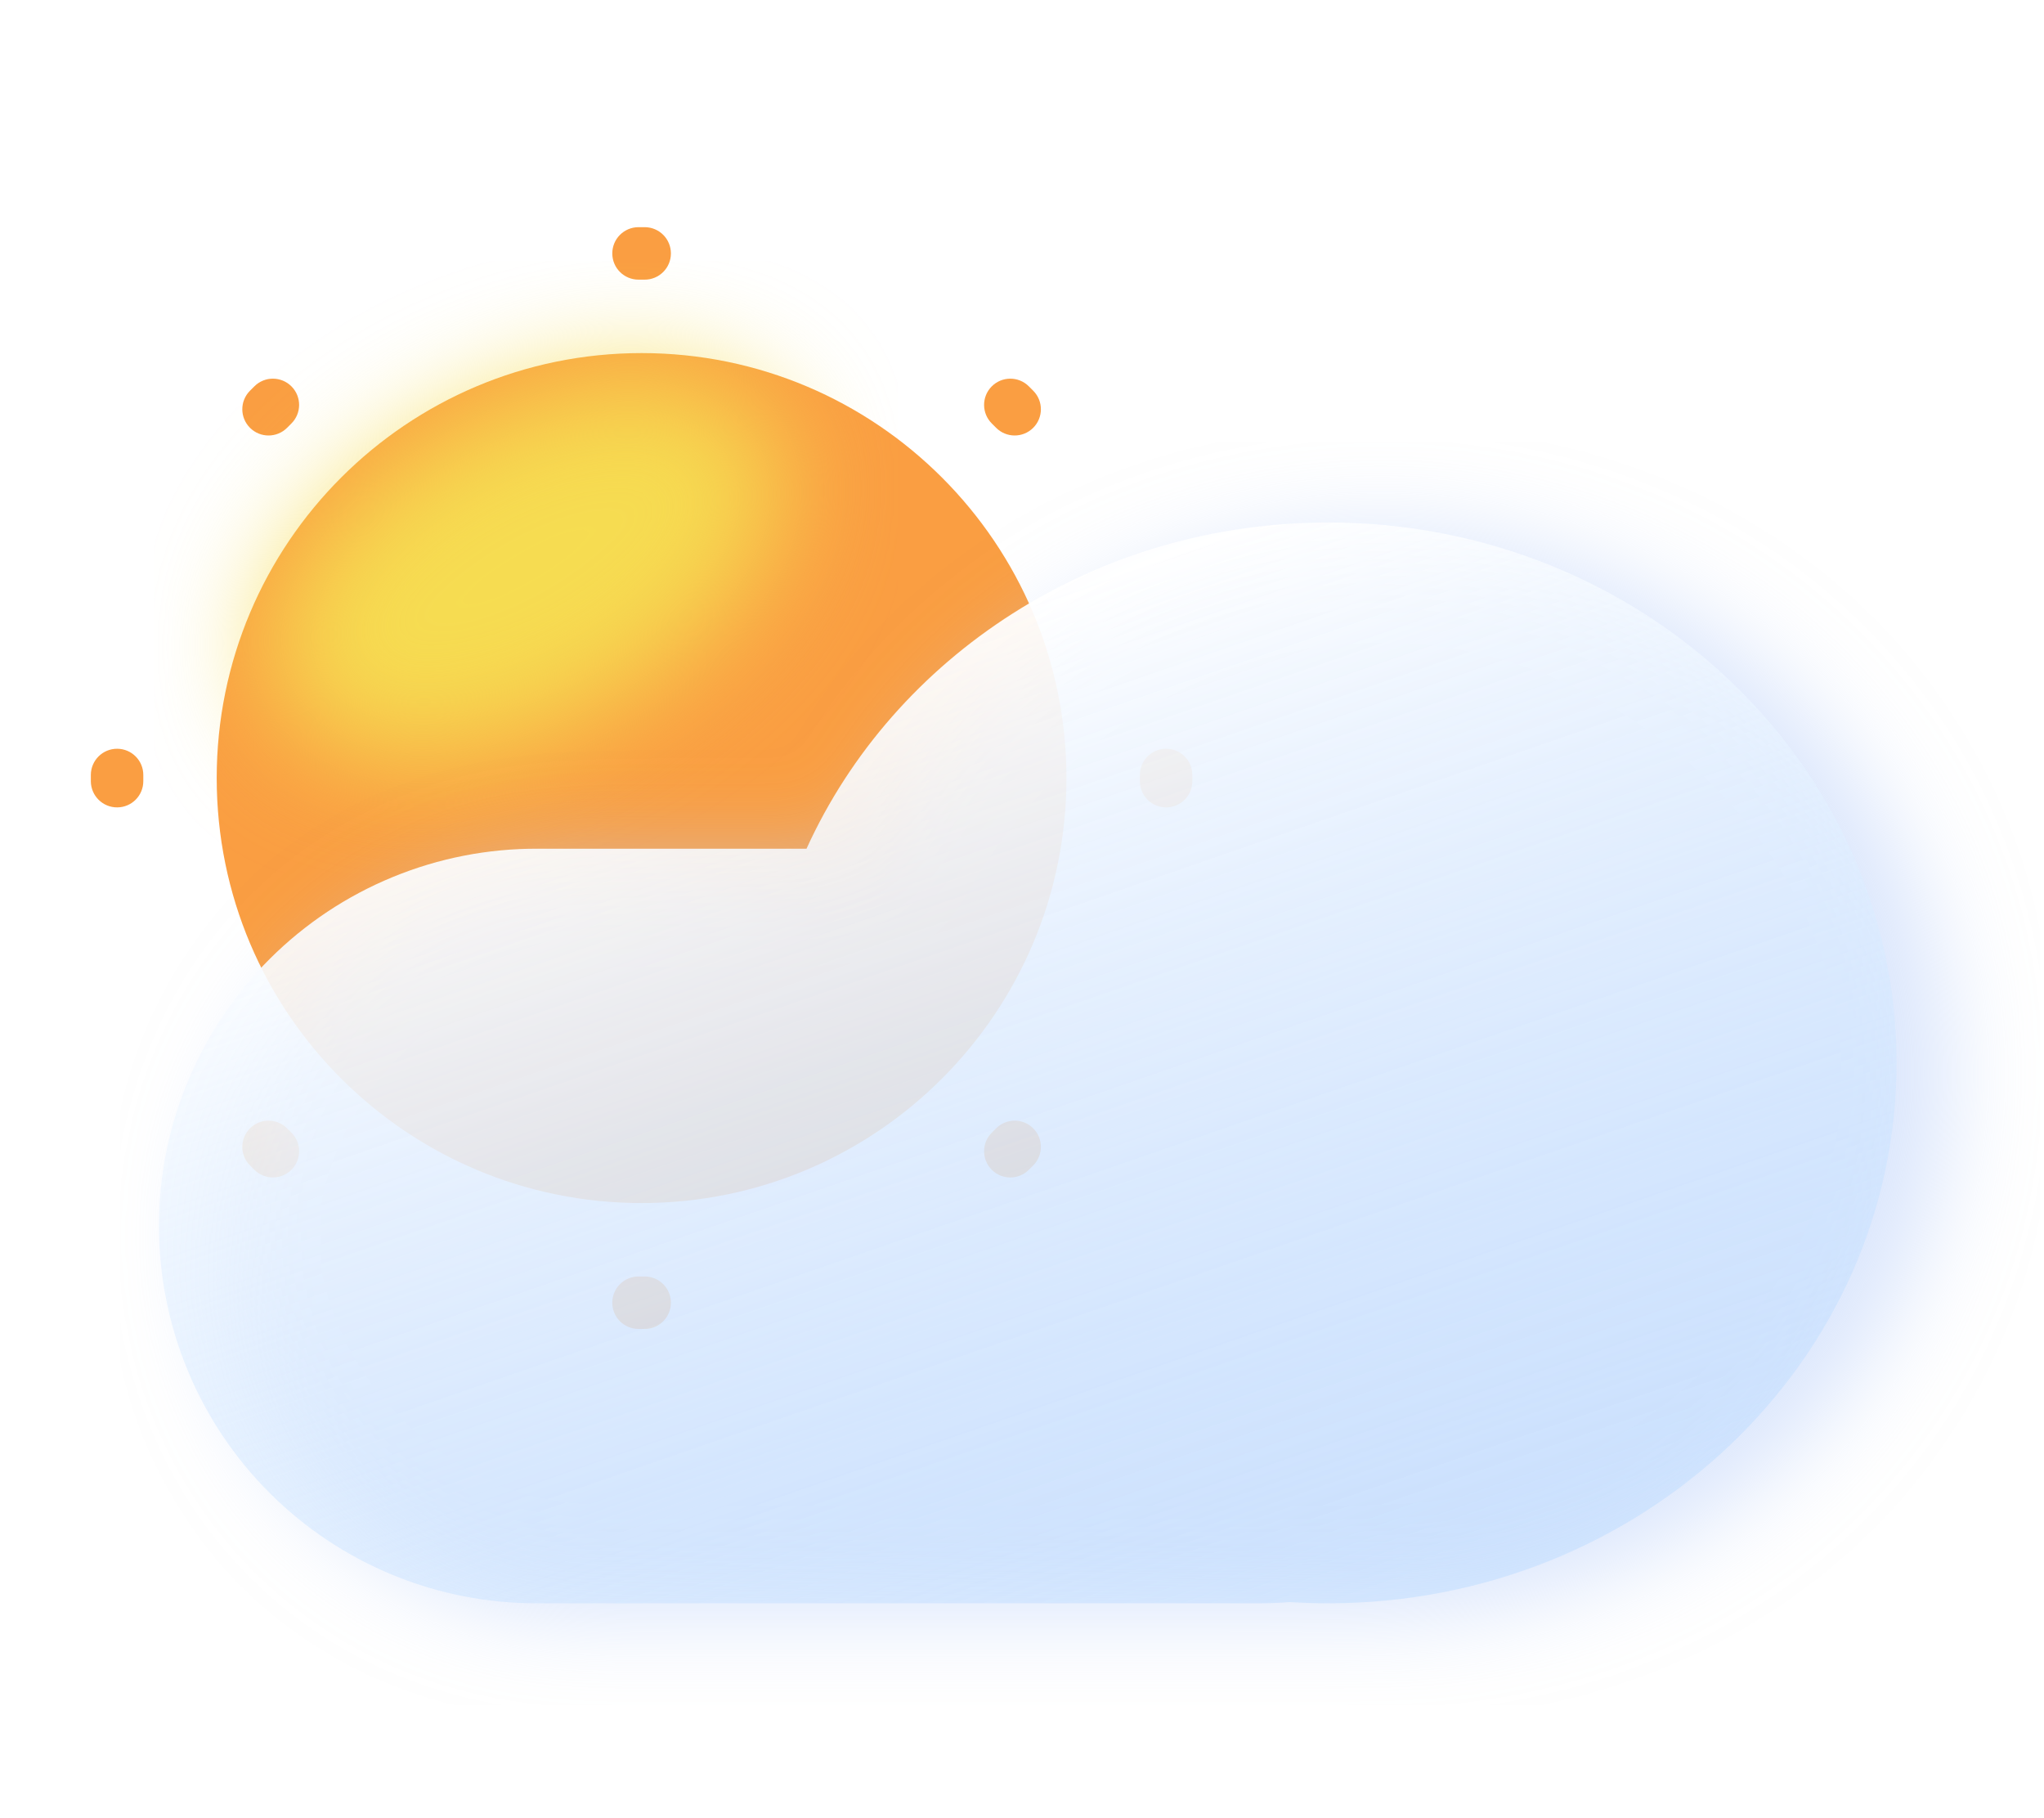
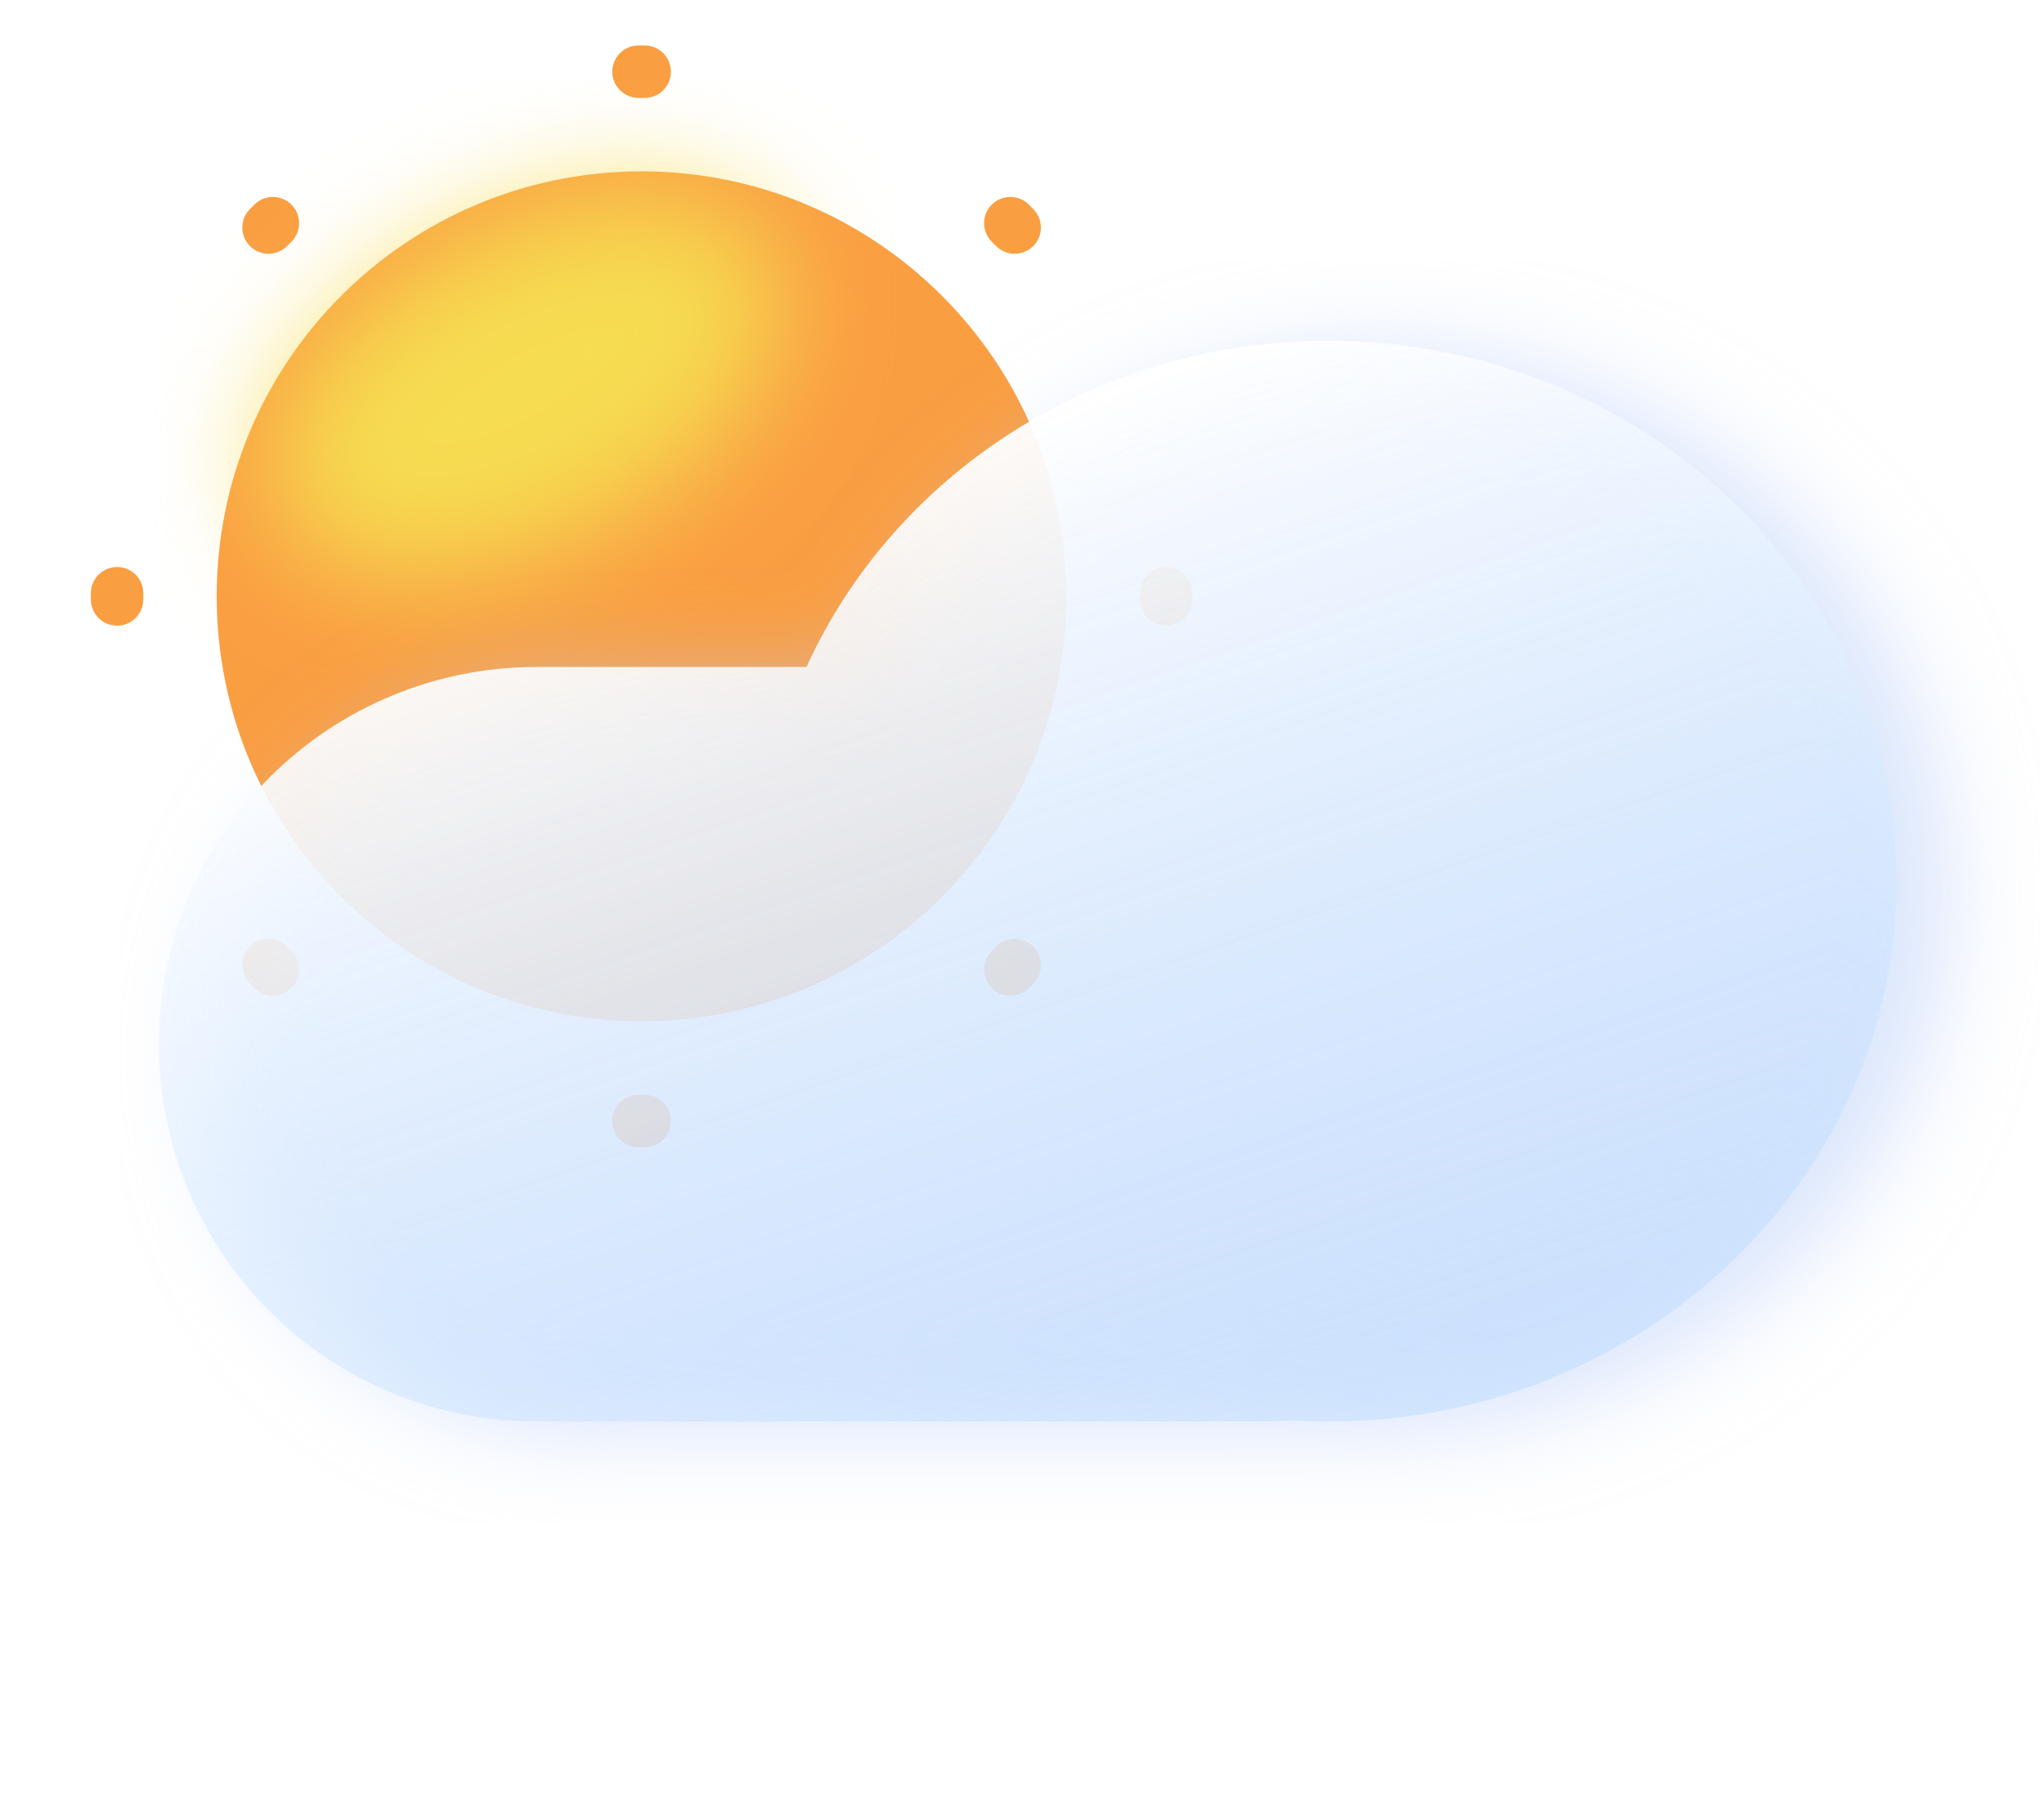
<svg xmlns="http://www.w3.org/2000/svg" width="90" height="80" viewBox="0 0 90 80" fill="none">
-   <path d="M28.25 52.958C38.582 52.958 46.957 44.582 46.957 34.25C46.957 23.919 38.582 15.543 28.25 15.543C17.918 15.543 9.542 23.919 9.542 34.25C9.542 44.582 17.918 52.958 28.25 52.958Z" fill="#FA9E42" />
-   <path fill-rule="evenodd" clip-rule="evenodd" d="M28.108 10C28.155 10 28.203 10 28.25 10C28.298 10 28.346 10 28.393 10C29.031 10.004 29.545 10.524 29.541 11.162C29.538 11.8 29.018 12.314 28.38 12.31C28.337 12.31 28.294 12.31 28.25 12.31C28.207 12.31 28.164 12.31 28.121 12.31C27.483 12.314 26.963 11.8 26.96 11.162C26.956 10.524 27.47 10.004 28.108 10ZM12.837 17.012C13.285 17.466 13.281 18.197 12.827 18.645C12.766 18.706 12.706 18.766 12.645 18.827C12.197 19.281 11.466 19.285 11.012 18.837C10.559 18.388 10.554 17.657 11.003 17.204C11.069 17.136 11.136 17.069 11.204 17.003C11.657 16.554 12.388 16.558 12.837 17.012ZM43.664 17.012C44.113 16.558 44.844 16.554 45.297 17.003C45.365 17.069 45.432 17.136 45.498 17.204C45.947 17.657 45.942 18.388 45.489 18.837C45.035 19.285 44.304 19.281 43.856 18.827C43.795 18.766 43.735 18.706 43.674 18.645C43.22 18.197 43.216 17.466 43.664 17.012ZM51.339 32.96C51.977 32.956 52.497 33.47 52.5 34.108C52.501 34.155 52.501 34.203 52.501 34.25C52.501 34.298 52.501 34.346 52.5 34.393C52.497 35.031 51.977 35.545 51.339 35.541C50.701 35.538 50.187 35.018 50.191 34.38C50.191 34.337 50.191 34.294 50.191 34.25C50.191 34.207 50.191 34.164 50.191 34.121C50.187 33.483 50.701 32.963 51.339 32.96ZM5.162 32.96C5.8 32.963 6.314 33.483 6.31 34.121C6.31 34.164 6.31 34.207 6.31 34.25C6.31 34.294 6.31 34.337 6.31 34.38C6.314 35.018 5.8 35.538 5.162 35.541C4.524 35.545 4.004 35.031 4 34.393C4 34.346 4 34.298 4 34.25C4 34.203 4 34.155 4 34.108C4.004 33.47 4.524 32.956 5.162 32.96ZM11.012 49.664C11.466 49.216 12.197 49.22 12.645 49.674C12.706 49.735 12.766 49.795 12.827 49.856C13.281 50.304 13.285 51.035 12.837 51.489C12.388 51.942 11.657 51.947 11.204 51.498C11.136 51.432 11.069 51.365 11.003 51.297C10.554 50.844 10.559 50.113 11.012 49.664ZM45.489 49.664C45.942 50.113 45.947 50.844 45.498 51.297C45.432 51.365 45.365 51.432 45.297 51.498C44.844 51.947 44.113 51.942 43.664 51.489C43.216 51.035 43.22 50.304 43.674 49.856C43.735 49.795 43.795 49.735 43.856 49.674C44.304 49.22 45.035 49.216 45.489 49.664ZM26.96 57.339C26.963 56.701 27.483 56.187 28.121 56.191C28.164 56.191 28.207 56.191 28.25 56.191C28.273 56.191 28.296 56.191 28.319 56.191C28.339 56.191 28.36 56.191 28.38 56.191C29.018 56.187 29.538 56.701 29.541 57.339C29.545 57.977 29.031 58.497 28.393 58.5C28.346 58.501 28.298 58.501 28.25 58.501C28.203 58.501 28.155 58.501 28.108 58.5C27.47 58.497 26.956 57.977 26.96 57.339Z" fill="#FA9E42" />
+   <path d="M28.25 44.958C38.582 44.958 46.957 36.582 46.957 26.25C46.957 15.918 38.582 7.543 28.25 7.543C17.918 7.543 9.542 15.918 9.542 26.25C9.542 36.582 17.918 44.958 28.25 44.958Z" fill="#FA9E42" />
+   <path fill-rule="evenodd" clip-rule="evenodd" d="M28.108 2C28.155 2 28.203 2 28.25 2C28.298 2 28.346 2 28.393 2C29.031 2.004 29.545 2.524 29.541 3.162C29.538 3.8 29.018 4.314 28.38 4.31C28.337 4.31 28.294 4.31 28.25 4.31C28.207 4.31 28.164 4.31 28.121 4.31C27.483 4.314 26.963 3.8 26.96 3.162C26.956 2.524 27.47 2.004 28.108 2ZM12.837 9.012C13.285 9.466 13.281 10.197 12.827 10.645C12.766 10.706 12.706 10.766 12.645 10.827C12.197 11.281 11.466 11.285 11.012 10.837C10.559 10.388 10.554 9.657 11.003 9.204C11.069 9.136 11.136 9.069 11.204 9.003C11.657 8.554 12.388 8.559 12.837 9.012ZM43.664 9.012C44.113 8.559 44.844 8.554 45.297 9.003C45.365 9.069 45.432 9.136 45.498 9.204C45.947 9.657 45.942 10.388 45.489 10.837C45.035 11.285 44.304 11.281 43.856 10.827C43.795 10.766 43.735 10.706 43.674 10.645C43.22 10.197 43.216 9.466 43.664 9.012ZM51.339 24.96C51.977 24.956 52.497 25.47 52.5 26.108C52.501 26.155 52.501 26.203 52.501 26.25C52.501 26.298 52.501 26.346 52.5 26.393C52.497 27.031 51.977 27.545 51.339 27.541C50.701 27.538 50.187 27.018 50.191 26.38C50.191 26.337 50.191 26.294 50.191 26.25C50.191 26.207 50.191 26.164 50.191 26.121C50.187 25.483 50.701 24.963 51.339 24.96ZM5.162 24.96C5.8 24.963 6.314 25.483 6.31 26.121C6.31 26.164 6.31 26.207 6.31 26.25C6.31 26.294 6.31 26.337 6.31 26.38C6.314 27.018 5.8 27.538 5.162 27.541C4.524 27.545 4.004 27.031 4 26.393C4 26.346 4 26.298 4 26.25C4 26.203 4 26.155 4 26.108C4.004 25.47 4.524 24.956 5.162 24.96ZM11.012 41.664C11.466 41.216 12.197 41.22 12.645 41.674C12.706 41.735 12.766 41.795 12.827 41.856C13.281 42.304 13.285 43.035 12.837 43.489C12.388 43.942 11.657 43.947 11.204 43.498C11.136 43.432 11.069 43.365 11.003 43.297C10.554 42.844 10.559 42.113 11.012 41.664ZM45.489 41.664C45.942 42.113 45.947 42.844 45.498 43.297C45.432 43.365 45.365 43.432 45.297 43.498C44.844 43.947 44.113 43.942 43.664 43.489C43.216 43.035 43.22 42.304 43.674 41.856C43.735 41.795 43.795 41.735 43.856 41.674C44.304 41.22 45.035 41.216 45.489 41.664ZM26.96 49.339C26.963 48.701 27.483 48.187 28.121 48.191C28.164 48.191 28.207 48.191 28.25 48.191C28.273 48.191 28.296 48.191 28.319 48.191C28.339 48.191 28.36 48.191 28.38 48.191C29.018 48.187 29.538 48.701 29.541 49.339C29.545 49.977 29.031 50.497 28.393 50.5C28.346 50.501 28.298 50.501 28.25 50.501C28.203 50.501 28.155 50.501 28.108 50.5C27.47 50.497 26.956 49.977 26.96 49.339Z" fill="#FA9E42" />
  <g filter="url(#filter0_f_134_21)">
-     <path d="M26.439 31.142C32.442 27.954 35.838 22.6 34.024 19.184C32.209 15.769 25.872 15.585 19.869 18.773C13.866 21.962 10.47 27.316 12.284 30.731C14.098 34.147 20.435 34.331 26.439 31.142Z" fill="#F6DC51" />
+     <path d="M26.439 23.142C32.442 19.954 35.838 14.6 34.024 11.184C32.209 7.769 25.872 7.585 19.869 10.773C13.866 13.962 10.47 19.316 12.284 22.731C14.098 26.147 20.435 26.331 26.439 23.142Z" fill="#F6DC51" />
  </g>
  <g filter="url(#filter1_d_134_21)">
-     <path d="M56.785 70.523C56.338 70.559 55.887 70.577 55.432 70.577H23.67C21.483 70.585 19.317 70.162 17.295 69.331C15.273 68.499 13.434 67.277 11.886 65.734C10.337 64.191 9.108 62.358 8.269 60.339C7.431 58.319 6.999 56.155 6.999 53.968C6.999 51.782 7.431 49.617 8.269 47.598C9.108 45.579 10.337 43.745 11.886 42.202C13.434 40.659 15.273 39.437 17.295 38.606C19.317 37.775 21.483 37.352 23.67 37.36H35.512C39.352 28.912 48.194 23 58.489 23C72.306 23 83.508 33.651 83.508 46.788C83.508 59.926 72.306 70.577 58.489 70.577C57.916 70.577 57.348 70.559 56.785 70.523Z" fill="url(#paint0_linear_134_21)" />
+     <path d="M56.785 62.523C56.338 62.559 55.887 62.577 55.432 62.577H23.67C21.483 62.585 19.317 62.161 17.295 61.331C15.273 60.499 13.434 59.277 11.886 57.734C10.337 56.191 9.108 54.358 8.269 52.339C7.431 50.319 6.999 48.155 6.999 45.968C6.999 43.782 7.431 41.617 8.269 39.598C9.108 37.579 10.337 35.745 11.886 34.202C13.434 32.659 15.273 31.437 17.295 30.606C19.317 29.775 21.483 29.352 23.67 29.36H35.512C39.352 20.912 48.194 15 58.489 15C72.306 15 83.508 25.651 83.508 38.788C83.508 51.926 72.306 62.577 58.489 62.577C57.916 62.577 57.348 62.559 56.785 62.523Z" fill="url(#paint0_linear_134_21)" />
  </g>
  <defs>
-     <filter id="filter0_f_134_21" x="6.795" y="11.497" width="32.717" height="26.921" filterUnits="userSpaceOnUse" color-interpolation-filters="sRGB">
+     <filter id="filter0_f_134_21" x="6.795" y="3.497" width="32.717" height="26.921" filterUnits="userSpaceOnUse" color-interpolation-filters="sRGB">
      <feFlood flood-opacity="0" result="BackgroundImageFix" />
      <feBlend mode="normal" in="SourceGraphic" in2="BackgroundImageFix" result="shape" />
      <feGaussianBlur stdDeviation="2.5" result="effect1_foregroundBlur_134_21" />
    </filter>
-     <filter id="filter1_d_134_21" x="5.309" y="19.462" width="84.508" height="55.577" filterUnits="userSpaceOnUse" color-interpolation-filters="sRGB">
+     <filter id="filter1_d_134_21" x="5.309" y="11.462" width="84.508" height="55.577" filterUnits="userSpaceOnUse" color-interpolation-filters="sRGB">
      <feFlood flood-opacity="0" result="BackgroundImageFix" />
      <feColorMatrix in="SourceAlpha" type="matrix" values="0 0 0 0 0 0 0 0 0 0 0 0 0 0 0 0 0 0 127 0" result="hardAlpha" />
      <feOffset dx="2.31" dy="0.462" />
      <feGaussianBlur stdDeviation="2" />
      <feColorMatrix type="matrix" values="0 0 0 0 0.718 0 0 0 0 0.807 0 0 0 0 0.979 0 0 0 0.5 0" />
      <feBlend mode="normal" in2="BackgroundImageFix" result="effect1_dropShadow_134_21" />
      <feBlend mode="normal" in="SourceGraphic" in2="effect1_dropShadow_134_21" result="shape" />
    </filter>
-     <linearGradient id="paint0_linear_134_21" x1="37.985" y1="28.995" x2="53.238" y2="73.156" gradientUnits="userSpaceOnUse">
+     <linearGradient id="paint0_linear_134_21" x1="37.985" y1="20.995" x2="53.238" y2="65.156" gradientUnits="userSpaceOnUse">
      <stop stop-color="white" stop-opacity="0.95" />
      <stop offset="1" stop-color="#BCDBFF" stop-opacity="0.5" />
    </linearGradient>
  </defs>
</svg>
